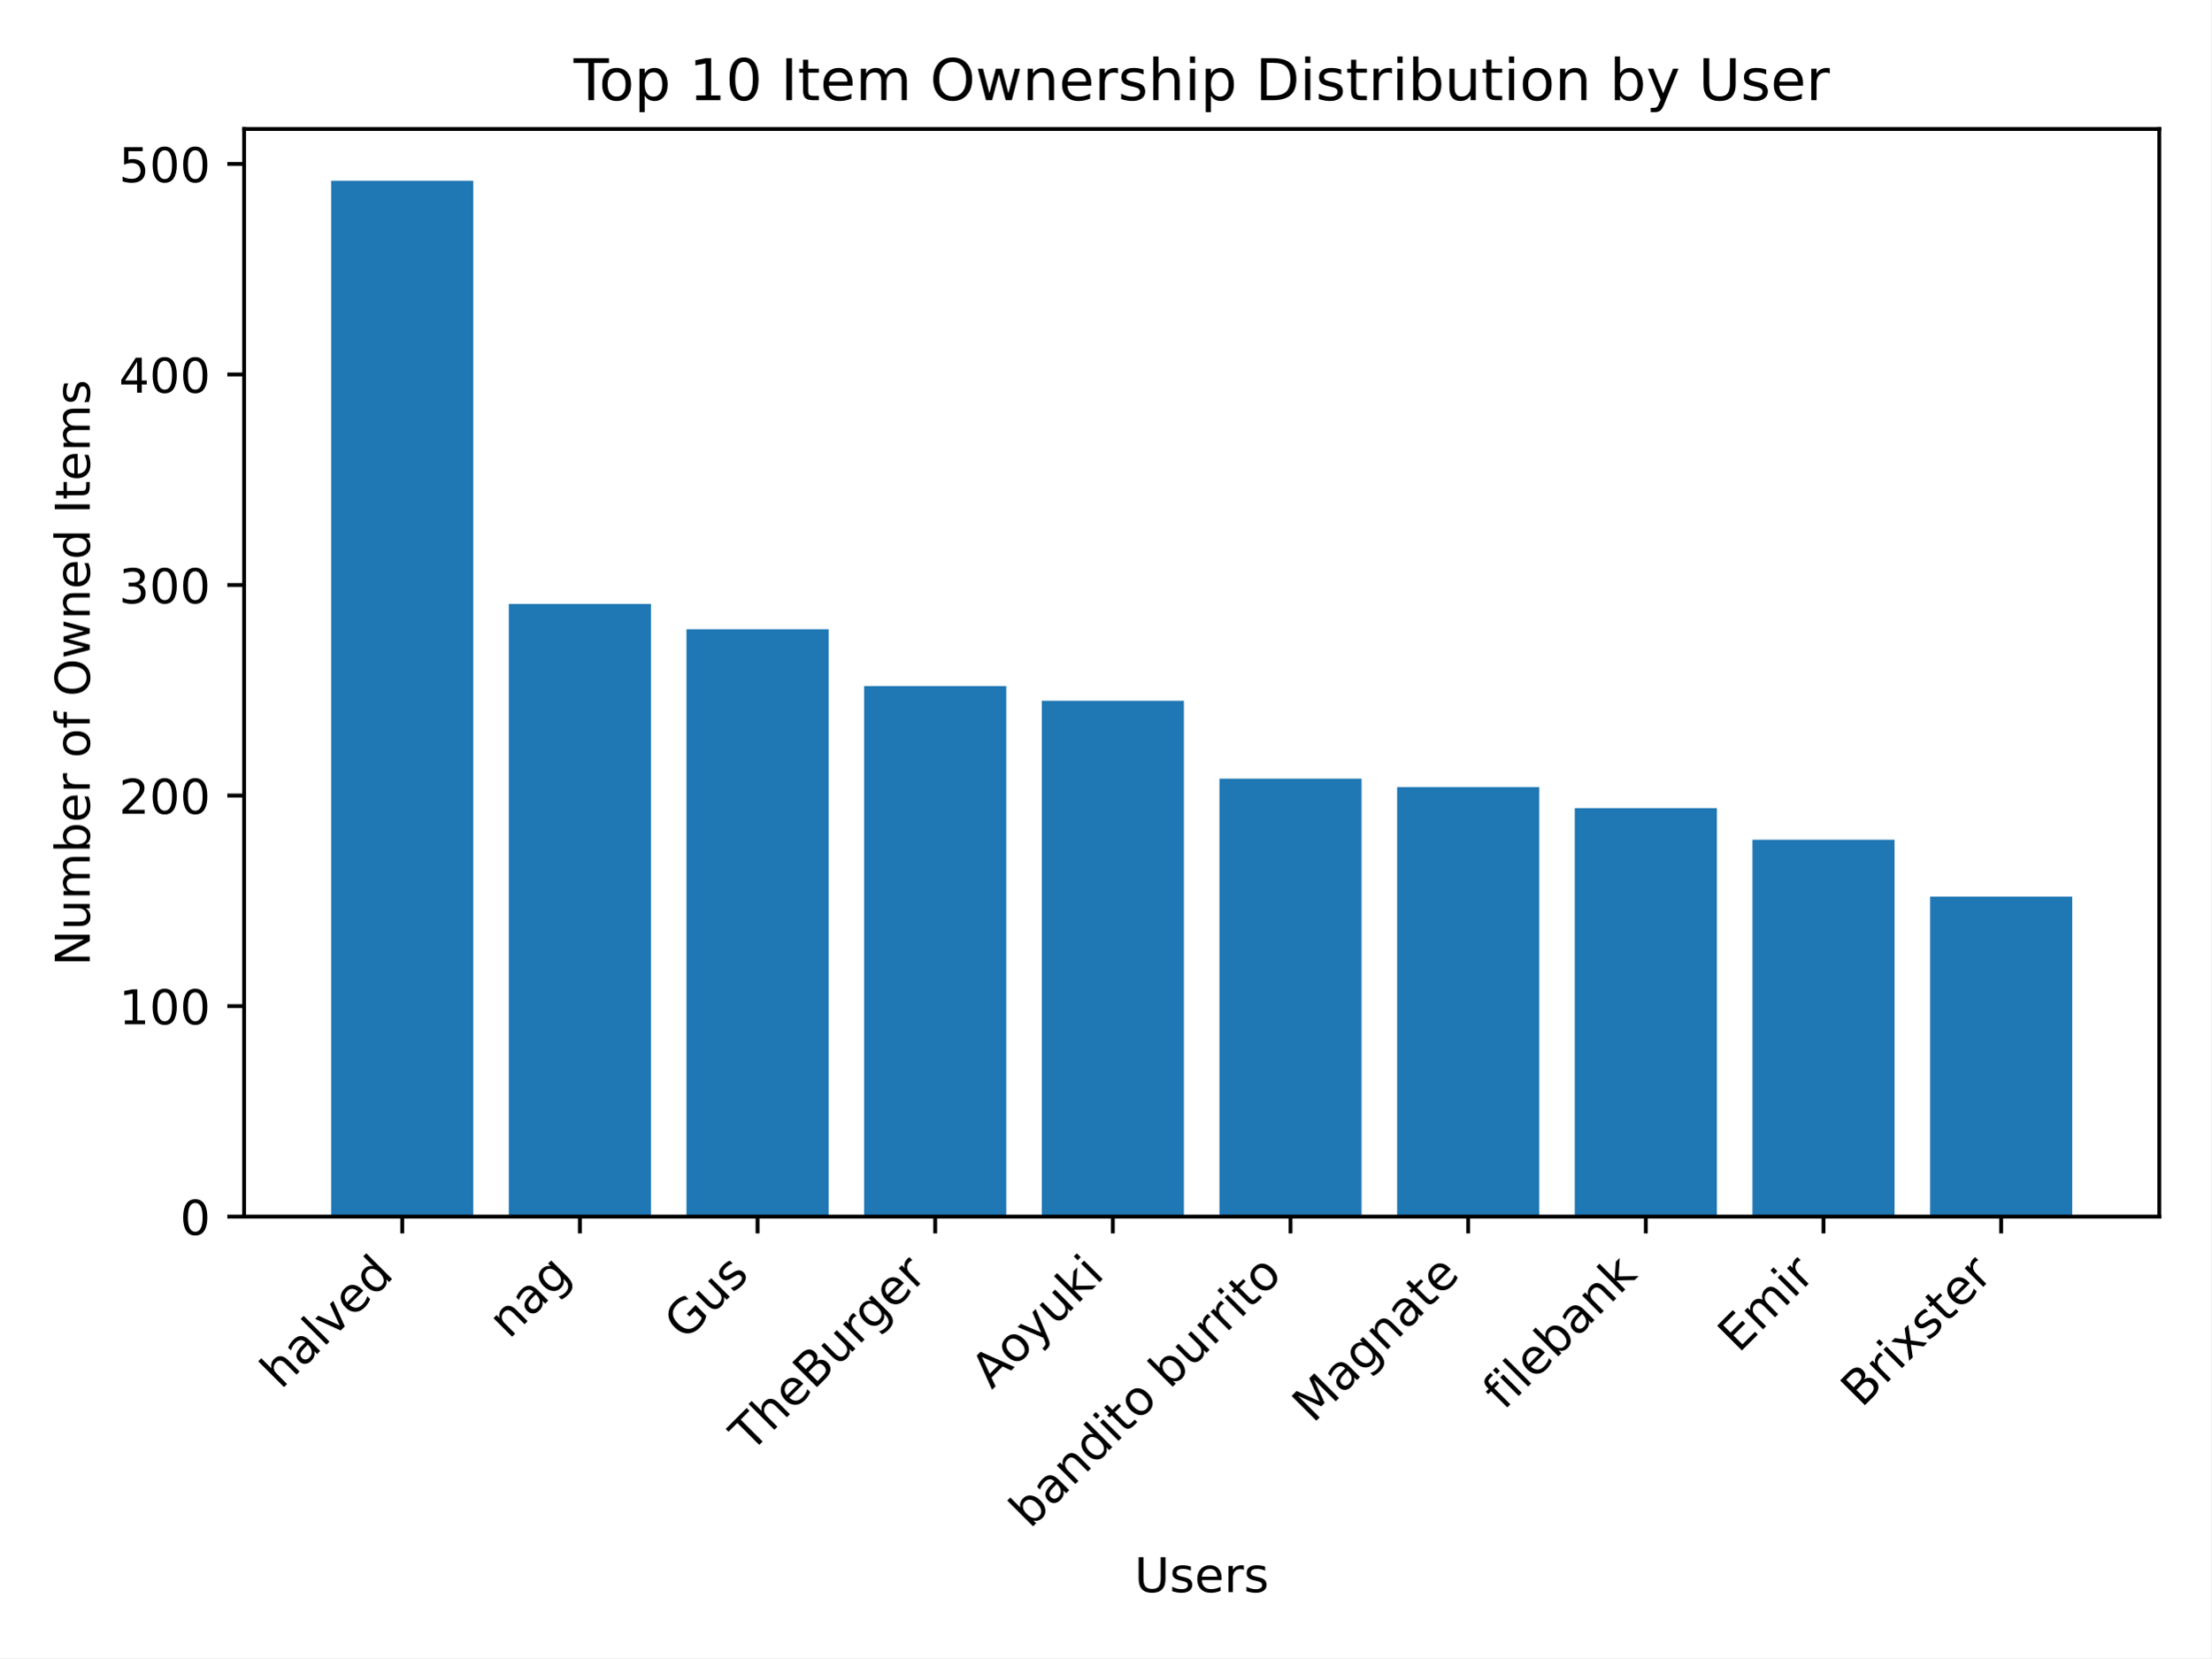
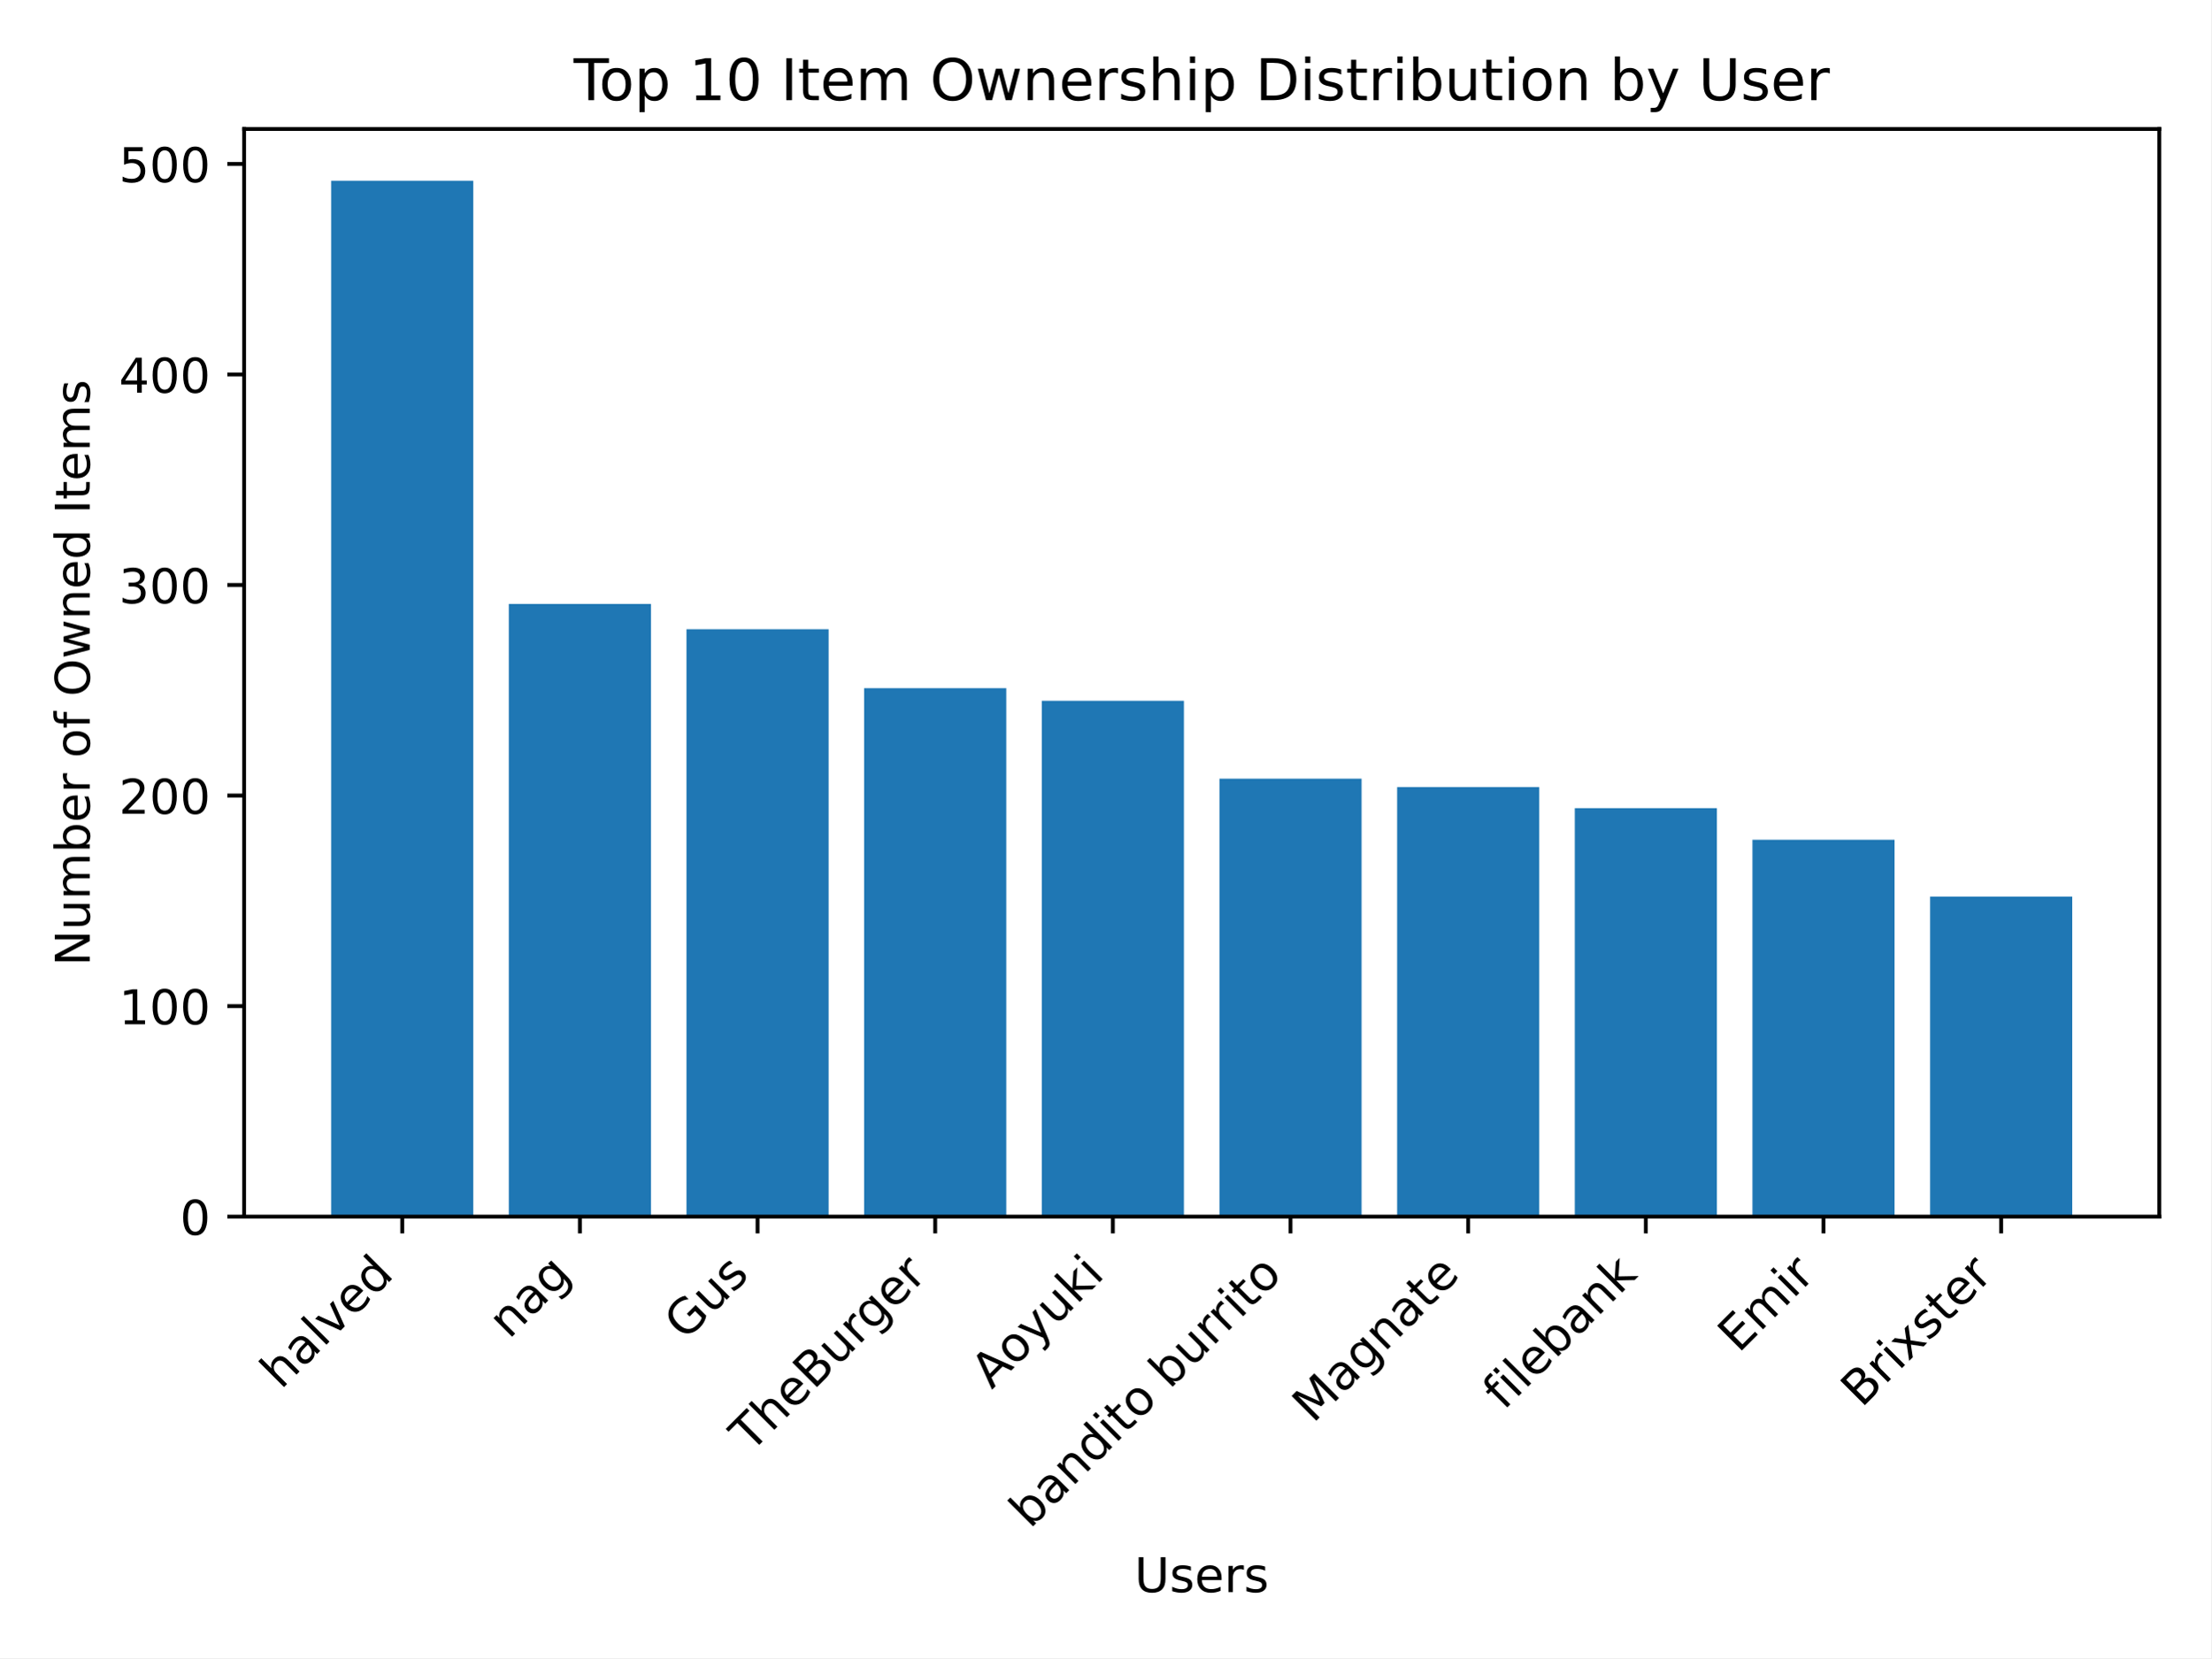
<svg xmlns="http://www.w3.org/2000/svg" xmlns:xlink="http://www.w3.org/1999/xlink" width="460.8pt" height="345.6pt" viewBox="0 0 460.8 345.6" version="1.1">
  <defs>
    <style type="text/css">*{stroke-linejoin: round; stroke-linecap: butt}</style>
  </defs>
  <g id="figure_1">
    <g id="patch_1">
      <path d="M 0 345.6  L 460.8 345.6  L 460.8 0  L 0 0  z " style="fill: #ffffff" />
    </g>
    <g id="axes_1">
      <g id="patch_2">
        <path d="M 50.87 253.581  L 450 253.581  L 450 26.88  L 50.87 26.88  z " style="fill: #ffffff" />
      </g>
      <g id="patch_3">
-         <path d="M 69.012 253.581  L 98.632 253.581  L 98.632 37.675  L 69.012 37.675  z " clip-path="url(#p804464d99e)" style="fill: #1f77b4" />
+         <path d="M 69.012 253.581  L 98.632 253.581  L 98.632 37.675  L 69.012 37.675  z " clip-path="url(#pbb1e9c9c16)" style="fill: #1f77b4" />
      </g>
      <g id="patch_4">
-         <path d="M 106.037 253.581  L 135.657 253.581  L 135.657 125.88  L 106.037 125.88  z " clip-path="url(#p804464d99e)" style="fill: #1f77b4" />
+         <path d="M 106.037 253.581  L 135.657 253.581  L 135.657 125.88  L 106.037 125.88  z " clip-path="url(#pbb1e9c9c16)" style="fill: #1f77b4" />
      </g>
      <g id="patch_5">
-         <path d="M 143.062 253.581  L 172.682 253.581  L 172.682 131.146  L 143.062 131.146  z " clip-path="url(#p804464d99e)" style="fill: #1f77b4" />
+         <path d="M 143.062 253.581  L 172.682 253.581  L 172.682 131.146  L 143.062 131.146  z " clip-path="url(#pbb1e9c9c16)" style="fill: #1f77b4" />
      </g>
      <g id="patch_6">
-         <path d="M 180.087 253.581  L 209.707 253.581  L 209.707 142.995  L 180.087 142.995  z " clip-path="url(#p804464d99e)" style="fill: #1f77b4" />
+         <path d="M 180.087 253.581  L 209.707 253.581  L 209.707 143.434  L 180.087 143.434  z " clip-path="url(#pbb1e9c9c16)" style="fill: #1f77b4" />
      </g>
      <g id="patch_7">
-         <path d="M 217.112 253.581  L 246.732 253.581  L 246.732 146.067  L 217.112 146.067  z " clip-path="url(#p804464d99e)" style="fill: #1f77b4" />
+         <path d="M 217.112 253.581  L 246.732 253.581  L 246.732 146.067  L 217.112 146.067  z " clip-path="url(#pbb1e9c9c16)" style="fill: #1f77b4" />
      </g>
      <g id="patch_8">
-         <path d="M 254.138 253.581  L 283.758 253.581  L 283.758 162.304  L 254.138 162.304  z " clip-path="url(#p804464d99e)" style="fill: #1f77b4" />
+         <path d="M 254.138 253.581  L 283.758 253.581  L 283.758 162.304  L 254.138 162.304  z " clip-path="url(#pbb1e9c9c16)" style="fill: #1f77b4" />
      </g>
      <g id="patch_9">
-         <path d="M 291.163 253.581  L 320.783 253.581  L 320.783 164.059  L 291.163 164.059  z " clip-path="url(#p804464d99e)" style="fill: #1f77b4" />
+         <path d="M 291.163 253.581  L 320.783 253.581  L 320.783 164.059  L 291.163 164.059  z " clip-path="url(#pbb1e9c9c16)" style="fill: #1f77b4" />
      </g>
      <g id="patch_10">
-         <path d="M 328.188 253.581  L 357.808 253.581  L 357.808 168.447  L 328.188 168.447  z " clip-path="url(#p804464d99e)" style="fill: #1f77b4" />
+         <path d="M 328.188 253.581  L 357.808 253.581  L 357.808 168.447  L 328.188 168.447  z " clip-path="url(#pbb1e9c9c16)" style="fill: #1f77b4" />
      </g>
      <g id="patch_11">
-         <path d="M 365.213 253.581  L 394.833 253.581  L 394.833 175.03  L 365.213 175.03  z " clip-path="url(#p804464d99e)" style="fill: #1f77b4" />
+         <path d="M 365.213 253.581  L 394.833 253.581  L 394.833 175.03  L 365.213 175.03  z " clip-path="url(#pbb1e9c9c16)" style="fill: #1f77b4" />
      </g>
      <g id="patch_12">
-         <path d="M 402.238 253.581  L 431.858 253.581  L 431.858 186.878  L 402.238 186.878  z " clip-path="url(#p804464d99e)" style="fill: #1f77b4" />
+         <path d="M 402.238 253.581  L 431.858 253.581  L 431.858 186.878  L 402.238 186.878  z " clip-path="url(#pbb1e9c9c16)" style="fill: #1f77b4" />
      </g>
      <g id="matplotlib.axis_1">
        <g id="xtick_1">
          <g id="line2d_1">
            <defs>
-               <path id="m07a0717c2f" d="M 0 0  L 0 3.5  " style="stroke: #000000; stroke-width: 0.8" />
+               <path id="m6178a6a7f1" d="M 0 0  L 0 3.5  " style="stroke: #000000; stroke-width: 0.8" />
            </defs>
            <g>
-               <use xlink:href="#m07a0717c2f" x="83.822" y="253.581" style="stroke: #000000; stroke-width: 0.8" />
+               <use xlink:href="#m6178a6a7f1" x="83.822" y="253.581" style="stroke: #000000; stroke-width: 0.8" />
            </g>
          </g>
          <g id="text_1">
            <g transform="translate(58.54764 289.7576) rotate(-45) scale(0.1 -0.1)">
              <defs>
                <path id="DejaVuSans-68" d="M 3513 2113  L 3513 0  L 2938 0  L 2938 2094  Q 2938 2591 2744 2837  Q 2550 3084 2163 3084  Q 1697 3084 1428 2787  Q 1159 2491 1159 1978  L 1159 0  L 581 0  L 581 4863  L 1159 4863  L 1159 2956  Q 1366 3272 1645 3428  Q 1925 3584 2291 3584  Q 2894 3584 3203 3211  Q 3513 2838 3513 2113  z " transform="scale(0.015625)" />
                <path id="DejaVuSans-61" d="M 2194 1759  Q 1497 1759 1228 1600  Q 959 1441 959 1056  Q 959 750 1161 570  Q 1363 391 1709 391  Q 2188 391 2477 730  Q 2766 1069 2766 1631  L 2766 1759  L 2194 1759  z M 3341 1997  L 3341 0  L 2766 0  L 2766 531  Q 2569 213 2275 61  Q 1981 -91 1556 -91  Q 1019 -91 701 211  Q 384 513 384 1019  Q 384 1609 779 1909  Q 1175 2209 1959 2209  L 2766 2209  L 2766 2266  Q 2766 2663 2505 2880  Q 2244 3097 1772 3097  Q 1472 3097 1187 3025  Q 903 2953 641 2809  L 641 3341  Q 956 3463 1253 3523  Q 1550 3584 1831 3584  Q 2591 3584 2966 3190  Q 3341 2797 3341 1997  z " transform="scale(0.015625)" />
                <path id="DejaVuSans-6c" d="M 603 4863  L 1178 4863  L 1178 0  L 603 0  L 603 4863  z " transform="scale(0.015625)" />
                <path id="DejaVuSans-76" d="M 191 3500  L 800 3500  L 1894 563  L 2988 3500  L 3597 3500  L 2284 0  L 1503 0  L 191 3500  z " transform="scale(0.015625)" />
                <path id="DejaVuSans-65" d="M 3597 1894  L 3597 1613  L 953 1613  Q 991 1019 1311 708  Q 1631 397 2203 397  Q 2534 397 2845 478  Q 3156 559 3463 722  L 3463 178  Q 3153 47 2828 -22  Q 2503 -91 2169 -91  Q 1331 -91 842 396  Q 353 884 353 1716  Q 353 2575 817 3079  Q 1281 3584 2069 3584  Q 2775 3584 3186 3129  Q 3597 2675 3597 1894  z M 3022 2063  Q 3016 2534 2758 2815  Q 2500 3097 2075 3097  Q 1594 3097 1305 2825  Q 1016 2553 972 2059  L 3022 2063  z " transform="scale(0.015625)" />
                <path id="DejaVuSans-64" d="M 2906 2969  L 2906 4863  L 3481 4863  L 3481 0  L 2906 0  L 2906 525  Q 2725 213 2448 61  Q 2172 -91 1784 -91  Q 1150 -91 751 415  Q 353 922 353 1747  Q 353 2572 751 3078  Q 1150 3584 1784 3584  Q 2172 3584 2448 3432  Q 2725 3281 2906 2969  z M 947 1747  Q 947 1113 1208 752  Q 1469 391 1925 391  Q 2381 391 2643 752  Q 2906 1113 2906 1747  Q 2906 2381 2643 2742  Q 2381 3103 1925 3103  Q 1469 3103 1208 2742  Q 947 2381 947 1747  z " transform="scale(0.015625)" />
              </defs>
              <use xlink:href="#DejaVuSans-68" />
              <use xlink:href="#DejaVuSans-61" transform="translate(63.37891 0)" />
              <use xlink:href="#DejaVuSans-6c" transform="translate(124.6582 0)" />
              <use xlink:href="#DejaVuSans-76" transform="translate(152.4414 0)" />
              <use xlink:href="#DejaVuSans-65" transform="translate(211.6211 0)" />
              <use xlink:href="#DejaVuSans-64" transform="translate(273.1445 0)" />
            </g>
          </g>
        </g>
        <g id="xtick_2">
          <g id="line2d_2">
            <g>
-               <use xlink:href="#m07a0717c2f" x="120.847" y="253.581" style="stroke: #000000; stroke-width: 0.8" />
+               <use xlink:href="#m6178a6a7f1" x="120.847" y="253.581" style="stroke: #000000; stroke-width: 0.8" />
            </g>
          </g>
          <g id="text_2">
            <g transform="translate(106.0732 279.257) rotate(-45) scale(0.1 -0.1)">
              <defs>
                <path id="DejaVuSans-6e" d="M 3513 2113  L 3513 0  L 2938 0  L 2938 2094  Q 2938 2591 2744 2837  Q 2550 3084 2163 3084  Q 1697 3084 1428 2787  Q 1159 2491 1159 1978  L 1159 0  L 581 0  L 581 3500  L 1159 3500  L 1159 2956  Q 1366 3272 1645 3428  Q 1925 3584 2291 3584  Q 2894 3584 3203 3211  Q 3513 2838 3513 2113  z " transform="scale(0.015625)" />
                <path id="DejaVuSans-67" d="M 2906 1791  Q 2906 2416 2648 2759  Q 2391 3103 1925 3103  Q 1463 3103 1205 2759  Q 947 2416 947 1791  Q 947 1169 1205 825  Q 1463 481 1925 481  Q 2391 481 2648 825  Q 2906 1169 2906 1791  z M 3481 434  Q 3481 -459 3084 -895  Q 2688 -1331 1869 -1331  Q 1566 -1331 1297 -1286  Q 1028 -1241 775 -1147  L 775 -588  Q 1028 -725 1275 -790  Q 1522 -856 1778 -856  Q 2344 -856 2625 -561  Q 2906 -266 2906 331  L 2906 616  Q 2728 306 2450 153  Q 2172 0 1784 0  Q 1141 0 747 490  Q 353 981 353 1791  Q 353 2603 747 3093  Q 1141 3584 1784 3584  Q 2172 3584 2450 3431  Q 2728 3278 2906 2969  L 2906 3500  L 3481 3500  L 3481 434  z " transform="scale(0.015625)" />
              </defs>
              <use xlink:href="#DejaVuSans-6e" />
              <use xlink:href="#DejaVuSans-61" transform="translate(63.37891 0)" />
              <use xlink:href="#DejaVuSans-67" transform="translate(124.6582 0)" />
            </g>
          </g>
        </g>
        <g id="xtick_3">
          <g id="line2d_3">
            <g>
-               <use xlink:href="#m07a0717c2f" x="157.872" y="253.581" style="stroke: #000000; stroke-width: 0.8" />
+               <use xlink:href="#m6178a6a7f1" x="157.872" y="253.581" style="stroke: #000000; stroke-width: 0.8" />
            </g>
          </g>
          <g id="text_3">
            <g transform="translate(142.758 279.5973) rotate(-45) scale(0.1 -0.1)">
              <defs>
                <path id="DejaVuSans-47" d="M 3809 666  L 3809 1919  L 2778 1919  L 2778 2438  L 4434 2438  L 4434 434  Q 4069 175 3628 42  Q 3188 -91 2688 -91  Q 1594 -91 976 548  Q 359 1188 359 2328  Q 359 3472 976 4111  Q 1594 4750 2688 4750  Q 3144 4750 3555 4637  Q 3966 4525 4313 4306  L 4313 3634  Q 3963 3931 3569 4081  Q 3175 4231 2741 4231  Q 1884 4231 1454 3753  Q 1025 3275 1025 2328  Q 1025 1384 1454 906  Q 1884 428 2741 428  Q 3075 428 3337 486  Q 3600 544 3809 666  z " transform="scale(0.015625)" />
                <path id="DejaVuSans-75" d="M 544 1381  L 544 3500  L 1119 3500  L 1119 1403  Q 1119 906 1312 657  Q 1506 409 1894 409  Q 2359 409 2629 706  Q 2900 1003 2900 1516  L 2900 3500  L 3475 3500  L 3475 0  L 2900 0  L 2900 538  Q 2691 219 2414 64  Q 2138 -91 1772 -91  Q 1169 -91 856 284  Q 544 659 544 1381  z M 1991 3584  L 1991 3584  z " transform="scale(0.015625)" />
                <path id="DejaVuSans-73" d="M 2834 3397  L 2834 2853  Q 2591 2978 2328 3040  Q 2066 3103 1784 3103  Q 1356 3103 1142 2972  Q 928 2841 928 2578  Q 928 2378 1081 2264  Q 1234 2150 1697 2047  L 1894 2003  Q 2506 1872 2764 1633  Q 3022 1394 3022 966  Q 3022 478 2636 193  Q 2250 -91 1575 -91  Q 1294 -91 989 -36  Q 684 19 347 128  L 347 722  Q 666 556 975 473  Q 1284 391 1588 391  Q 1994 391 2212 530  Q 2431 669 2431 922  Q 2431 1156 2273 1281  Q 2116 1406 1581 1522  L 1381 1569  Q 847 1681 609 1914  Q 372 2147 372 2553  Q 372 3047 722 3315  Q 1072 3584 1716 3584  Q 2034 3584 2315 3537  Q 2597 3491 2834 3397  z " transform="scale(0.015625)" />
              </defs>
              <use xlink:href="#DejaVuSans-47" />
              <use xlink:href="#DejaVuSans-75" transform="translate(77.49023 0)" />
              <use xlink:href="#DejaVuSans-73" transform="translate(140.8691 0)" />
            </g>
          </g>
        </g>
        <g id="xtick_4">
          <g id="line2d_4">
            <g>
-               <use xlink:href="#m07a0717c2f" x="194.897" y="253.581" style="stroke: #000000; stroke-width: 0.8" />
+               <use xlink:href="#m6178a6a7f1" x="194.897" y="253.581" style="stroke: #000000; stroke-width: 0.8" />
            </g>
          </g>
          <g id="text_4">
            <g transform="translate(156.4131 302.9672) rotate(-45) scale(0.1 -0.1)">
              <defs>
                <path id="DejaVuSans-54" d="M -19 4666  L 3928 4666  L 3928 4134  L 2272 4134  L 2272 0  L 1638 0  L 1638 4134  L -19 4134  L -19 4666  z " transform="scale(0.015625)" />
                <path id="DejaVuSans-42" d="M 1259 2228  L 1259 519  L 2272 519  Q 2781 519 3026 730  Q 3272 941 3272 1375  Q 3272 1813 3026 2020  Q 2781 2228 2272 2228  L 1259 2228  z M 1259 4147  L 1259 2741  L 2194 2741  Q 2656 2741 2882 2914  Q 3109 3088 3109 3444  Q 3109 3797 2882 3972  Q 2656 4147 2194 4147  L 1259 4147  z M 628 4666  L 2241 4666  Q 2963 4666 3353 4366  Q 3744 4066 3744 3513  Q 3744 3084 3544 2831  Q 3344 2578 2956 2516  Q 3422 2416 3680 2098  Q 3938 1781 3938 1306  Q 3938 681 3513 340  Q 3088 0 2303 0  L 628 0  L 628 4666  z " transform="scale(0.015625)" />
                <path id="DejaVuSans-72" d="M 2631 2963  Q 2534 3019 2420 3045  Q 2306 3072 2169 3072  Q 1681 3072 1420 2755  Q 1159 2438 1159 1844  L 1159 0  L 581 0  L 581 3500  L 1159 3500  L 1159 2956  Q 1341 3275 1631 3429  Q 1922 3584 2338 3584  Q 2397 3584 2469 3576  Q 2541 3569 2628 3553  L 2631 2963  z " transform="scale(0.015625)" />
              </defs>
              <use xlink:href="#DejaVuSans-54" />
              <use xlink:href="#DejaVuSans-68" transform="translate(61.08398 0)" />
              <use xlink:href="#DejaVuSans-65" transform="translate(124.4629 0)" />
              <use xlink:href="#DejaVuSans-42" transform="translate(185.9863 0)" />
              <use xlink:href="#DejaVuSans-75" transform="translate(254.5898 0)" />
              <use xlink:href="#DejaVuSans-72" transform="translate(317.9688 0)" />
              <use xlink:href="#DejaVuSans-67" transform="translate(357.332 0)" />
              <use xlink:href="#DejaVuSans-65" transform="translate(420.8086 0)" />
              <use xlink:href="#DejaVuSans-72" transform="translate(482.332 0)" />
            </g>
          </g>
        </g>
        <g id="xtick_5">
          <g id="line2d_5">
            <g>
-               <use xlink:href="#m07a0717c2f" x="231.922" y="253.581" style="stroke: #000000; stroke-width: 0.8" />
+               <use xlink:href="#m6178a6a7f1" x="231.922" y="253.581" style="stroke: #000000; stroke-width: 0.8" />
            </g>
          </g>
          <g id="text_5">
            <g transform="translate(206.6865 289.7189) rotate(-45) scale(0.1 -0.1)">
              <defs>
                <path id="DejaVuSans-41" d="M 2188 4044  L 1331 1722  L 3047 1722  L 2188 4044  z M 1831 4666  L 2547 4666  L 4325 0  L 3669 0  L 3244 1197  L 1141 1197  L 716 0  L 50 0  L 1831 4666  z " transform="scale(0.015625)" />
                <path id="DejaVuSans-6f" d="M 1959 3097  Q 1497 3097 1228 2736  Q 959 2375 959 1747  Q 959 1119 1226 758  Q 1494 397 1959 397  Q 2419 397 2687 759  Q 2956 1122 2956 1747  Q 2956 2369 2687 2733  Q 2419 3097 1959 3097  z M 1959 3584  Q 2709 3584 3137 3096  Q 3566 2609 3566 1747  Q 3566 888 3137 398  Q 2709 -91 1959 -91  Q 1206 -91 779 398  Q 353 888 353 1747  Q 353 2609 779 3096  Q 1206 3584 1959 3584  z " transform="scale(0.015625)" />
                <path id="DejaVuSans-79" d="M 2059 -325  Q 1816 -950 1584 -1140  Q 1353 -1331 966 -1331  L 506 -1331  L 506 -850  L 844 -850  Q 1081 -850 1212 -737  Q 1344 -625 1503 -206  L 1606 56  L 191 3500  L 800 3500  L 1894 763  L 2988 3500  L 3597 3500  L 2059 -325  z " transform="scale(0.015625)" />
                <path id="DejaVuSans-6b" d="M 581 4863  L 1159 4863  L 1159 1991  L 2875 3500  L 3609 3500  L 1753 1863  L 3688 0  L 2938 0  L 1159 1709  L 1159 0  L 581 0  L 581 4863  z " transform="scale(0.015625)" />
                <path id="DejaVuSans-69" d="M 603 3500  L 1178 3500  L 1178 0  L 603 0  L 603 3500  z M 603 4863  L 1178 4863  L 1178 4134  L 603 4134  L 603 4863  z " transform="scale(0.015625)" />
              </defs>
              <use xlink:href="#DejaVuSans-41" />
              <use xlink:href="#DejaVuSans-6f" transform="translate(66.6582 0)" />
              <use xlink:href="#DejaVuSans-79" transform="translate(127.8398 0)" />
              <use xlink:href="#DejaVuSans-75" transform="translate(187.0195 0)" />
              <use xlink:href="#DejaVuSans-6b" transform="translate(250.3984 0)" />
              <use xlink:href="#DejaVuSans-69" transform="translate(308.3086 0)" />
            </g>
          </g>
        </g>
        <g id="xtick_6">
          <g id="line2d_6">
            <g>
-               <use xlink:href="#m07a0717c2f" x="268.948" y="253.581" style="stroke: #000000; stroke-width: 0.8" />
+               <use xlink:href="#m6178a6a7f1" x="268.948" y="253.581" style="stroke: #000000; stroke-width: 0.8" />
            </g>
          </g>
          <g id="text_6">
            <g transform="translate(214.6506 318.7799) rotate(-45) scale(0.1 -0.1)">
              <defs>
                <path id="DejaVuSans-62" d="M 3116 1747  Q 3116 2381 2855 2742  Q 2594 3103 2138 3103  Q 1681 3103 1420 2742  Q 1159 2381 1159 1747  Q 1159 1113 1420 752  Q 1681 391 2138 391  Q 2594 391 2855 752  Q 3116 1113 3116 1747  z M 1159 2969  Q 1341 3281 1617 3432  Q 1894 3584 2278 3584  Q 2916 3584 3314 3078  Q 3713 2572 3713 1747  Q 3713 922 3314 415  Q 2916 -91 2278 -91  Q 1894 -91 1617 61  Q 1341 213 1159 525  L 1159 0  L 581 0  L 581 4863  L 1159 4863  L 1159 2969  z " transform="scale(0.015625)" />
                <path id="DejaVuSans-74" d="M 1172 4494  L 1172 3500  L 2356 3500  L 2356 3053  L 1172 3053  L 1172 1153  Q 1172 725 1289 603  Q 1406 481 1766 481  L 2356 481  L 2356 0  L 1766 0  Q 1100 0 847 248  Q 594 497 594 1153  L 594 3053  L 172 3053  L 172 3500  L 594 3500  L 594 4494  L 1172 4494  z " transform="scale(0.015625)" />
                <path id="DejaVuSans-20" transform="scale(0.015625)" />
              </defs>
              <use xlink:href="#DejaVuSans-62" />
              <use xlink:href="#DejaVuSans-61" transform="translate(63.47656 0)" />
              <use xlink:href="#DejaVuSans-6e" transform="translate(124.7559 0)" />
              <use xlink:href="#DejaVuSans-64" transform="translate(188.1348 0)" />
              <use xlink:href="#DejaVuSans-69" transform="translate(251.6113 0)" />
              <use xlink:href="#DejaVuSans-74" transform="translate(279.3945 0)" />
              <use xlink:href="#DejaVuSans-6f" transform="translate(318.6035 0)" />
              <use xlink:href="#DejaVuSans-20" transform="translate(379.7852 0)" />
              <use xlink:href="#DejaVuSans-62" transform="translate(411.5723 0)" />
              <use xlink:href="#DejaVuSans-75" transform="translate(475.0488 0)" />
              <use xlink:href="#DejaVuSans-72" transform="translate(538.4277 0)" />
              <use xlink:href="#DejaVuSans-72" transform="translate(577.791 0)" />
              <use xlink:href="#DejaVuSans-69" transform="translate(618.9043 0)" />
              <use xlink:href="#DejaVuSans-74" transform="translate(646.6875 0)" />
              <use xlink:href="#DejaVuSans-6f" transform="translate(685.8965 0)" />
            </g>
          </g>
        </g>
        <g id="xtick_7">
          <g id="line2d_7">
            <g>
-               <use xlink:href="#m07a0717c2f" x="305.973" y="253.581" style="stroke: #000000; stroke-width: 0.8" />
+               <use xlink:href="#m6178a6a7f1" x="305.973" y="253.581" style="stroke: #000000; stroke-width: 0.8" />
            </g>
          </g>
          <g id="text_7">
            <g transform="translate(273.6412 296.8143) rotate(-45) scale(0.1 -0.1)">
              <defs>
                <path id="DejaVuSans-4d" d="M 628 4666  L 1569 4666  L 2759 1491  L 3956 4666  L 4897 4666  L 4897 0  L 4281 0  L 4281 4097  L 3078 897  L 2444 897  L 1241 4097  L 1241 0  L 628 0  L 628 4666  z " transform="scale(0.015625)" />
              </defs>
              <use xlink:href="#DejaVuSans-4d" />
              <use xlink:href="#DejaVuSans-61" transform="translate(86.2793 0)" />
              <use xlink:href="#DejaVuSans-67" transform="translate(147.5586 0)" />
              <use xlink:href="#DejaVuSans-6e" transform="translate(211.0352 0)" />
              <use xlink:href="#DejaVuSans-61" transform="translate(274.4141 0)" />
              <use xlink:href="#DejaVuSans-74" transform="translate(335.6934 0)" />
              <use xlink:href="#DejaVuSans-65" transform="translate(374.9023 0)" />
            </g>
          </g>
        </g>
        <g id="xtick_8">
          <g id="line2d_8">
            <g>
-               <use xlink:href="#m07a0717c2f" x="342.998" y="253.581" style="stroke: #000000; stroke-width: 0.8" />
+               <use xlink:href="#m6178a6a7f1" x="342.998" y="253.581" style="stroke: #000000; stroke-width: 0.8" />
            </g>
          </g>
          <g id="text_8">
            <g transform="translate(313.3599 294.1206) rotate(-45) scale(0.1 -0.1)">
              <defs>
                <path id="DejaVuSans-66" d="M 2375 4863  L 2375 4384  L 1825 4384  Q 1516 4384 1395 4259  Q 1275 4134 1275 3809  L 1275 3500  L 2222 3500  L 2222 3053  L 1275 3053  L 1275 0  L 697 0  L 697 3053  L 147 3053  L 147 3500  L 697 3500  L 697 3744  Q 697 4328 969 4595  Q 1241 4863 1831 4863  L 2375 4863  z " transform="scale(0.015625)" />
              </defs>
              <use xlink:href="#DejaVuSans-66" />
              <use xlink:href="#DejaVuSans-69" transform="translate(35.20508 0)" />
              <use xlink:href="#DejaVuSans-6c" transform="translate(62.98828 0)" />
              <use xlink:href="#DejaVuSans-65" transform="translate(90.77148 0)" />
              <use xlink:href="#DejaVuSans-62" transform="translate(152.2949 0)" />
              <use xlink:href="#DejaVuSans-61" transform="translate(215.7715 0)" />
              <use xlink:href="#DejaVuSans-6e" transform="translate(277.0508 0)" />
              <use xlink:href="#DejaVuSans-6b" transform="translate(340.4297 0)" />
            </g>
          </g>
        </g>
        <g id="xtick_9">
          <g id="line2d_9">
            <g>
-               <use xlink:href="#m07a0717c2f" x="380.023" y="253.581" style="stroke: #000000; stroke-width: 0.8" />
+               <use xlink:href="#m6178a6a7f1" x="380.023" y="253.581" style="stroke: #000000; stroke-width: 0.8" />
            </g>
          </g>
          <g id="text_9">
            <g transform="translate(362.3251 282.1805) rotate(-45) scale(0.1 -0.1)">
              <defs>
                <path id="DejaVuSans-45" d="M 628 4666  L 3578 4666  L 3578 4134  L 1259 4134  L 1259 2753  L 3481 2753  L 3481 2222  L 1259 2222  L 1259 531  L 3634 531  L 3634 0  L 628 0  L 628 4666  z " transform="scale(0.015625)" />
                <path id="DejaVuSans-6d" d="M 3328 2828  Q 3544 3216 3844 3400  Q 4144 3584 4550 3584  Q 5097 3584 5394 3201  Q 5691 2819 5691 2113  L 5691 0  L 5113 0  L 5113 2094  Q 5113 2597 4934 2840  Q 4756 3084 4391 3084  Q 3944 3084 3684 2787  Q 3425 2491 3425 1978  L 3425 0  L 2847 0  L 2847 2094  Q 2847 2600 2669 2842  Q 2491 3084 2119 3084  Q 1678 3084 1418 2786  Q 1159 2488 1159 1978  L 1159 0  L 581 0  L 581 3500  L 1159 3500  L 1159 2956  Q 1356 3278 1631 3431  Q 1906 3584 2284 3584  Q 2666 3584 2933 3390  Q 3200 3197 3328 2828  z " transform="scale(0.015625)" />
              </defs>
              <use xlink:href="#DejaVuSans-45" />
              <use xlink:href="#DejaVuSans-6d" transform="translate(63.18359 0)" />
              <use xlink:href="#DejaVuSans-69" transform="translate(160.5957 0)" />
              <use xlink:href="#DejaVuSans-72" transform="translate(188.3789 0)" />
            </g>
          </g>
        </g>
        <g id="xtick_10">
          <g id="line2d_10">
            <g>
-               <use xlink:href="#m07a0717c2f" x="417.048" y="253.581" style="stroke: #000000; stroke-width: 0.8" />
+               <use xlink:href="#m6178a6a7f1" x="417.048" y="253.581" style="stroke: #000000; stroke-width: 0.8" />
            </g>
          </g>
          <g id="text_10">
            <g transform="translate(387.9558 293.5748) rotate(-45) scale(0.1 -0.1)">
              <defs>
                <path id="DejaVuSans-78" d="M 3513 3500  L 2247 1797  L 3578 0  L 2900 0  L 1881 1375  L 863 0  L 184 0  L 1544 1831  L 300 3500  L 978 3500  L 1906 2253  L 2834 3500  L 3513 3500  z " transform="scale(0.015625)" />
              </defs>
              <use xlink:href="#DejaVuSans-42" />
              <use xlink:href="#DejaVuSans-72" transform="translate(68.60352 0)" />
              <use xlink:href="#DejaVuSans-69" transform="translate(109.7168 0)" />
              <use xlink:href="#DejaVuSans-78" transform="translate(137.5 0)" />
              <use xlink:href="#DejaVuSans-73" transform="translate(196.6797 0)" />
              <use xlink:href="#DejaVuSans-74" transform="translate(248.7793 0)" />
              <use xlink:href="#DejaVuSans-65" transform="translate(287.9883 0)" />
              <use xlink:href="#DejaVuSans-72" transform="translate(349.5117 0)" />
            </g>
          </g>
        </g>
        <g id="text_11">
          <g transform="translate(236.4342 331.8489) scale(0.1 -0.1)">
            <defs>
              <path id="DejaVuSans-55" d="M 556 4666  L 1191 4666  L 1191 1831  Q 1191 1081 1462 751  Q 1734 422 2344 422  Q 2950 422 3222 751  Q 3494 1081 3494 1831  L 3494 4666  L 4128 4666  L 4128 1753  Q 4128 841 3676 375  Q 3225 -91 2344 -91  Q 1459 -91 1007 375  Q 556 841 556 1753  L 556 4666  z " transform="scale(0.015625)" />
            </defs>
            <use xlink:href="#DejaVuSans-55" />
            <use xlink:href="#DejaVuSans-73" transform="translate(73.19336 0)" />
            <use xlink:href="#DejaVuSans-65" transform="translate(125.293 0)" />
            <use xlink:href="#DejaVuSans-72" transform="translate(186.8164 0)" />
            <use xlink:href="#DejaVuSans-73" transform="translate(227.9297 0)" />
          </g>
        </g>
      </g>
      <g id="matplotlib.axis_2">
        <g id="ytick_1">
          <g id="line2d_11">
            <defs>
-               <path id="m1c98004038" d="M 0 0  L -3.5 0  " style="stroke: #000000; stroke-width: 0.8" />
+               <path id="m6c7ed8ee0b" d="M 0 0  L -3.5 0  " style="stroke: #000000; stroke-width: 0.8" />
            </defs>
            <g>
-               <use xlink:href="#m1c98004038" x="50.87" y="253.581" style="stroke: #000000; stroke-width: 0.8" />
+               <use xlink:href="#m6c7ed8ee0b" x="50.87" y="253.581" style="stroke: #000000; stroke-width: 0.8" />
            </g>
          </g>
          <g id="text_12">
            <g transform="translate(37.5075 257.3798) scale(0.1 -0.1)">
              <defs>
                <path id="DejaVuSans-30" d="M 2034 4250  Q 1547 4250 1301 3770  Q 1056 3291 1056 2328  Q 1056 1369 1301 889  Q 1547 409 2034 409  Q 2525 409 2770 889  Q 3016 1369 3016 2328  Q 3016 3291 2770 3770  Q 2525 4250 2034 4250  z M 2034 4750  Q 2819 4750 3233 4129  Q 3647 3509 3647 2328  Q 3647 1150 3233 529  Q 2819 -91 2034 -91  Q 1250 -91 836 529  Q 422 1150 422 2328  Q 422 3509 836 4129  Q 1250 4750 2034 4750  z " transform="scale(0.015625)" />
              </defs>
              <use xlink:href="#DejaVuSans-30" />
            </g>
          </g>
        </g>
        <g id="ytick_2">
          <g id="line2d_12">
            <g>
-               <use xlink:href="#m1c98004038" x="50.87" y="209.697" style="stroke: #000000; stroke-width: 0.8" />
+               <use xlink:href="#m6c7ed8ee0b" x="50.87" y="209.697" style="stroke: #000000; stroke-width: 0.8" />
            </g>
          </g>
          <g id="text_13">
            <g transform="translate(24.7825 213.4966) scale(0.1 -0.1)">
              <defs>
                <path id="DejaVuSans-31" d="M 794 531  L 1825 531  L 1825 4091  L 703 3866  L 703 4441  L 1819 4666  L 2450 4666  L 2450 531  L 3481 531  L 3481 0  L 794 0  L 794 531  z " transform="scale(0.015625)" />
              </defs>
              <use xlink:href="#DejaVuSans-31" />
              <use xlink:href="#DejaVuSans-30" transform="translate(63.62305 0)" />
              <use xlink:href="#DejaVuSans-30" transform="translate(127.2461 0)" />
            </g>
          </g>
        </g>
        <g id="ytick_3">
          <g id="line2d_13">
            <g>
-               <use xlink:href="#m1c98004038" x="50.87" y="165.814" style="stroke: #000000; stroke-width: 0.8" />
+               <use xlink:href="#m6c7ed8ee0b" x="50.87" y="165.814" style="stroke: #000000; stroke-width: 0.8" />
            </g>
          </g>
          <g id="text_14">
            <g transform="translate(24.7825 169.6134) scale(0.1 -0.1)">
              <defs>
                <path id="DejaVuSans-32" d="M 1228 531  L 3431 531  L 3431 0  L 469 0  L 469 531  Q 828 903 1448 1529  Q 2069 2156 2228 2338  Q 2531 2678 2651 2914  Q 2772 3150 2772 3378  Q 2772 3750 2511 3984  Q 2250 4219 1831 4219  Q 1534 4219 1204 4116  Q 875 4013 500 3803  L 500 4441  Q 881 4594 1212 4672  Q 1544 4750 1819 4750  Q 2544 4750 2975 4387  Q 3406 4025 3406 3419  Q 3406 3131 3298 2873  Q 3191 2616 2906 2266  Q 2828 2175 2409 1742  Q 1991 1309 1228 531  z " transform="scale(0.015625)" />
              </defs>
              <use xlink:href="#DejaVuSans-32" />
              <use xlink:href="#DejaVuSans-30" transform="translate(63.62305 0)" />
              <use xlink:href="#DejaVuSans-30" transform="translate(127.2461 0)" />
            </g>
          </g>
        </g>
        <g id="ytick_4">
          <g id="line2d_14">
            <g>
-               <use xlink:href="#m1c98004038" x="50.87" y="121.931" style="stroke: #000000; stroke-width: 0.8" />
+               <use xlink:href="#m6c7ed8ee0b" x="50.87" y="121.931" style="stroke: #000000; stroke-width: 0.8" />
            </g>
          </g>
          <g id="text_15">
            <g transform="translate(24.7825 125.7302) scale(0.1 -0.1)">
              <defs>
                <path id="DejaVuSans-33" d="M 2597 2516  Q 3050 2419 3304 2112  Q 3559 1806 3559 1356  Q 3559 666 3084 287  Q 2609 -91 1734 -91  Q 1441 -91 1130 -33  Q 819 25 488 141  L 488 750  Q 750 597 1062 519  Q 1375 441 1716 441  Q 2309 441 2620 675  Q 2931 909 2931 1356  Q 2931 1769 2642 2001  Q 2353 2234 1838 2234  L 1294 2234  L 1294 2753  L 1863 2753  Q 2328 2753 2575 2939  Q 2822 3125 2822 3475  Q 2822 3834 2567 4026  Q 2313 4219 1838 4219  Q 1578 4219 1281 4162  Q 984 4106 628 3988  L 628 4550  Q 988 4650 1302 4700  Q 1616 4750 1894 4750  Q 2613 4750 3031 4423  Q 3450 4097 3450 3541  Q 3450 3153 3228 2886  Q 3006 2619 2597 2516  z " transform="scale(0.015625)" />
              </defs>
              <use xlink:href="#DejaVuSans-33" />
              <use xlink:href="#DejaVuSans-30" transform="translate(63.62305 0)" />
              <use xlink:href="#DejaVuSans-30" transform="translate(127.2461 0)" />
            </g>
          </g>
        </g>
        <g id="ytick_5">
          <g id="line2d_15">
            <g>
-               <use xlink:href="#m1c98004038" x="50.87" y="78.048" style="stroke: #000000; stroke-width: 0.8" />
+               <use xlink:href="#m6c7ed8ee0b" x="50.87" y="78.048" style="stroke: #000000; stroke-width: 0.8" />
            </g>
          </g>
          <g id="text_16">
            <g transform="translate(24.7825 81.84702) scale(0.1 -0.1)">
              <defs>
                <path id="DejaVuSans-34" d="M 2419 4116  L 825 1625  L 2419 1625  L 2419 4116  z M 2253 4666  L 3047 4666  L 3047 1625  L 3713 1625  L 3713 1100  L 3047 1100  L 3047 0  L 2419 0  L 2419 1100  L 313 1100  L 313 1709  L 2253 4666  z " transform="scale(0.015625)" />
              </defs>
              <use xlink:href="#DejaVuSans-34" />
              <use xlink:href="#DejaVuSans-30" transform="translate(63.62305 0)" />
              <use xlink:href="#DejaVuSans-30" transform="translate(127.2461 0)" />
            </g>
          </g>
        </g>
        <g id="ytick_6">
          <g id="line2d_16">
            <g>
-               <use xlink:href="#m1c98004038" x="50.87" y="34.165" style="stroke: #000000; stroke-width: 0.8" />
+               <use xlink:href="#m6c7ed8ee0b" x="50.87" y="34.165" style="stroke: #000000; stroke-width: 0.8" />
            </g>
          </g>
          <g id="text_17">
            <g transform="translate(24.7825 37.96383) scale(0.1 -0.1)">
              <defs>
                <path id="DejaVuSans-35" d="M 691 4666  L 3169 4666  L 3169 4134  L 1269 4134  L 1269 2991  Q 1406 3038 1543 3061  Q 1681 3084 1819 3084  Q 2600 3084 3056 2656  Q 3513 2228 3513 1497  Q 3513 744 3044 326  Q 2575 -91 1722 -91  Q 1428 -91 1123 -41  Q 819 9 494 109  L 494 744  Q 775 591 1075 516  Q 1375 441 1709 441  Q 2250 441 2565 725  Q 2881 1009 2881 1497  Q 2881 1984 2565 2268  Q 2250 2553 1709 2553  Q 1456 2553 1204 2497  Q 953 2441 691 2322  L 691 4666  z " transform="scale(0.015625)" />
              </defs>
              <use xlink:href="#DejaVuSans-35" />
              <use xlink:href="#DejaVuSans-30" transform="translate(63.62305 0)" />
              <use xlink:href="#DejaVuSans-30" transform="translate(127.2461 0)" />
            </g>
          </g>
        </g>
        <g id="text_18">
          <g transform="translate(18.70281 201.3342) rotate(-90) scale(0.1 -0.1)">
            <defs>
              <path id="DejaVuSans-4e" d="M 628 4666  L 1478 4666  L 3547 763  L 3547 4666  L 4159 4666  L 4159 0  L 3309 0  L 1241 3903  L 1241 0  L 628 0  L 628 4666  z " transform="scale(0.015625)" />
              <path id="DejaVuSans-4f" d="M 2522 4238  Q 1834 4238 1429 3725  Q 1025 3213 1025 2328  Q 1025 1447 1429 934  Q 1834 422 2522 422  Q 3209 422 3611 934  Q 4013 1447 4013 2328  Q 4013 3213 3611 3725  Q 3209 4238 2522 4238  z M 2522 4750  Q 3503 4750 4090 4092  Q 4678 3434 4678 2328  Q 4678 1225 4090 567  Q 3503 -91 2522 -91  Q 1538 -91 948 565  Q 359 1222 359 2328  Q 359 3434 948 4092  Q 1538 4750 2522 4750  z " transform="scale(0.015625)" />
              <path id="DejaVuSans-77" d="M 269 3500  L 844 3500  L 1563 769  L 2278 3500  L 2956 3500  L 3675 769  L 4391 3500  L 4966 3500  L 4050 0  L 3372 0  L 2619 2869  L 1863 0  L 1184 0  L 269 3500  z " transform="scale(0.015625)" />
              <path id="DejaVuSans-49" d="M 628 4666  L 1259 4666  L 1259 0  L 628 0  L 628 4666  z " transform="scale(0.015625)" />
            </defs>
            <use xlink:href="#DejaVuSans-4e" />
            <use xlink:href="#DejaVuSans-75" transform="translate(74.80469 0)" />
            <use xlink:href="#DejaVuSans-6d" transform="translate(138.1836 0)" />
            <use xlink:href="#DejaVuSans-62" transform="translate(235.5957 0)" />
            <use xlink:href="#DejaVuSans-65" transform="translate(299.0723 0)" />
            <use xlink:href="#DejaVuSans-72" transform="translate(360.5957 0)" />
            <use xlink:href="#DejaVuSans-20" transform="translate(401.709 0)" />
            <use xlink:href="#DejaVuSans-6f" transform="translate(433.4961 0)" />
            <use xlink:href="#DejaVuSans-66" transform="translate(494.6777 0)" />
            <use xlink:href="#DejaVuSans-20" transform="translate(529.8828 0)" />
            <use xlink:href="#DejaVuSans-4f" transform="translate(561.6699 0)" />
            <use xlink:href="#DejaVuSans-77" transform="translate(640.3809 0)" />
            <use xlink:href="#DejaVuSans-6e" transform="translate(722.168 0)" />
            <use xlink:href="#DejaVuSans-65" transform="translate(785.5469 0)" />
            <use xlink:href="#DejaVuSans-64" transform="translate(847.0703 0)" />
            <use xlink:href="#DejaVuSans-20" transform="translate(910.5469 0)" />
            <use xlink:href="#DejaVuSans-49" transform="translate(942.334 0)" />
            <use xlink:href="#DejaVuSans-74" transform="translate(971.8262 0)" />
            <use xlink:href="#DejaVuSans-65" transform="translate(1011.035 0)" />
            <use xlink:href="#DejaVuSans-6d" transform="translate(1072.559 0)" />
            <use xlink:href="#DejaVuSans-73" transform="translate(1169.971 0)" />
          </g>
        </g>
      </g>
      <g id="patch_13">
        <path d="M 50.87 253.581  L 50.87 26.88  " style="fill: none; stroke: #000000; stroke-width: 0.8; stroke-linejoin: miter; stroke-linecap: square" />
      </g>
      <g id="patch_14">
        <path d="M 450 253.581  L 450 26.88  " style="fill: none; stroke: #000000; stroke-width: 0.8; stroke-linejoin: miter; stroke-linecap: square" />
      </g>
      <g id="patch_15">
        <path d="M 50.87 253.581  L 450 253.581  " style="fill: none; stroke: #000000; stroke-width: 0.8; stroke-linejoin: miter; stroke-linecap: square" />
      </g>
      <g id="patch_16">
        <path d="M 50.87 26.88  L 450 26.88  " style="fill: none; stroke: #000000; stroke-width: 0.8; stroke-linejoin: miter; stroke-linecap: square" />
      </g>
      <g id="text_19">
        <g transform="translate(119.5422 20.88) scale(0.12 -0.12)">
          <defs>
            <path id="DejaVuSans-70" d="M 1159 525  L 1159 -1331  L 581 -1331  L 581 3500  L 1159 3500  L 1159 2969  Q 1341 3281 1617 3432  Q 1894 3584 2278 3584  Q 2916 3584 3314 3078  Q 3713 2572 3713 1747  Q 3713 922 3314 415  Q 2916 -91 2278 -91  Q 1894 -91 1617 61  Q 1341 213 1159 525  z M 3116 1747  Q 3116 2381 2855 2742  Q 2594 3103 2138 3103  Q 1681 3103 1420 2742  Q 1159 2381 1159 1747  Q 1159 1113 1420 752  Q 1681 391 2138 391  Q 2594 391 2855 752  Q 3116 1113 3116 1747  z " transform="scale(0.015625)" />
            <path id="DejaVuSans-44" d="M 1259 4147  L 1259 519  L 2022 519  Q 2988 519 3436 956  Q 3884 1394 3884 2338  Q 3884 3275 3436 3711  Q 2988 4147 2022 4147  L 1259 4147  z M 628 4666  L 1925 4666  Q 3281 4666 3915 4102  Q 4550 3538 4550 2338  Q 4550 1131 3912 565  Q 3275 0 1925 0  L 628 0  L 628 4666  z " transform="scale(0.015625)" />
          </defs>
          <use xlink:href="#DejaVuSans-54" />
          <use xlink:href="#DejaVuSans-6f" transform="translate(44.08398 0)" />
          <use xlink:href="#DejaVuSans-70" transform="translate(105.2656 0)" />
          <use xlink:href="#DejaVuSans-20" transform="translate(168.7422 0)" />
          <use xlink:href="#DejaVuSans-31" transform="translate(200.5293 0)" />
          <use xlink:href="#DejaVuSans-30" transform="translate(264.1523 0)" />
          <use xlink:href="#DejaVuSans-20" transform="translate(327.7754 0)" />
          <use xlink:href="#DejaVuSans-49" transform="translate(359.5625 0)" />
          <use xlink:href="#DejaVuSans-74" transform="translate(389.0547 0)" />
          <use xlink:href="#DejaVuSans-65" transform="translate(428.2637 0)" />
          <use xlink:href="#DejaVuSans-6d" transform="translate(489.7871 0)" />
          <use xlink:href="#DejaVuSans-20" transform="translate(587.1992 0)" />
          <use xlink:href="#DejaVuSans-4f" transform="translate(618.9863 0)" />
          <use xlink:href="#DejaVuSans-77" transform="translate(697.6973 0)" />
          <use xlink:href="#DejaVuSans-6e" transform="translate(779.4844 0)" />
          <use xlink:href="#DejaVuSans-65" transform="translate(842.8633 0)" />
          <use xlink:href="#DejaVuSans-72" transform="translate(904.3867 0)" />
          <use xlink:href="#DejaVuSans-73" transform="translate(945.5 0)" />
          <use xlink:href="#DejaVuSans-68" transform="translate(997.5996 0)" />
          <use xlink:href="#DejaVuSans-69" transform="translate(1060.979 0)" />
          <use xlink:href="#DejaVuSans-70" transform="translate(1088.762 0)" />
          <use xlink:href="#DejaVuSans-20" transform="translate(1152.238 0)" />
          <use xlink:href="#DejaVuSans-44" transform="translate(1184.025 0)" />
          <use xlink:href="#DejaVuSans-69" transform="translate(1261.027 0)" />
          <use xlink:href="#DejaVuSans-73" transform="translate(1288.811 0)" />
          <use xlink:href="#DejaVuSans-74" transform="translate(1340.91 0)" />
          <use xlink:href="#DejaVuSans-72" transform="translate(1380.119 0)" />
          <use xlink:href="#DejaVuSans-69" transform="translate(1421.232 0)" />
          <use xlink:href="#DejaVuSans-62" transform="translate(1449.016 0)" />
          <use xlink:href="#DejaVuSans-75" transform="translate(1512.492 0)" />
          <use xlink:href="#DejaVuSans-74" transform="translate(1575.871 0)" />
          <use xlink:href="#DejaVuSans-69" transform="translate(1615.08 0)" />
          <use xlink:href="#DejaVuSans-6f" transform="translate(1642.863 0)" />
          <use xlink:href="#DejaVuSans-6e" transform="translate(1704.045 0)" />
          <use xlink:href="#DejaVuSans-20" transform="translate(1767.424 0)" />
          <use xlink:href="#DejaVuSans-62" transform="translate(1799.211 0)" />
          <use xlink:href="#DejaVuSans-79" transform="translate(1862.688 0)" />
          <use xlink:href="#DejaVuSans-20" transform="translate(1921.867 0)" />
          <use xlink:href="#DejaVuSans-55" transform="translate(1953.654 0)" />
          <use xlink:href="#DejaVuSans-73" transform="translate(2026.848 0)" />
          <use xlink:href="#DejaVuSans-65" transform="translate(2078.947 0)" />
          <use xlink:href="#DejaVuSans-72" transform="translate(2140.471 0)" />
        </g>
      </g>
    </g>
  </g>
  <defs>
-     <clipPath id="p804464d99e">
+     <clipPath id="pbb1e9c9c16">
      <rect x="50.87" y="26.88" width="399.13" height="226.701" />
    </clipPath>
  </defs>
</svg>
